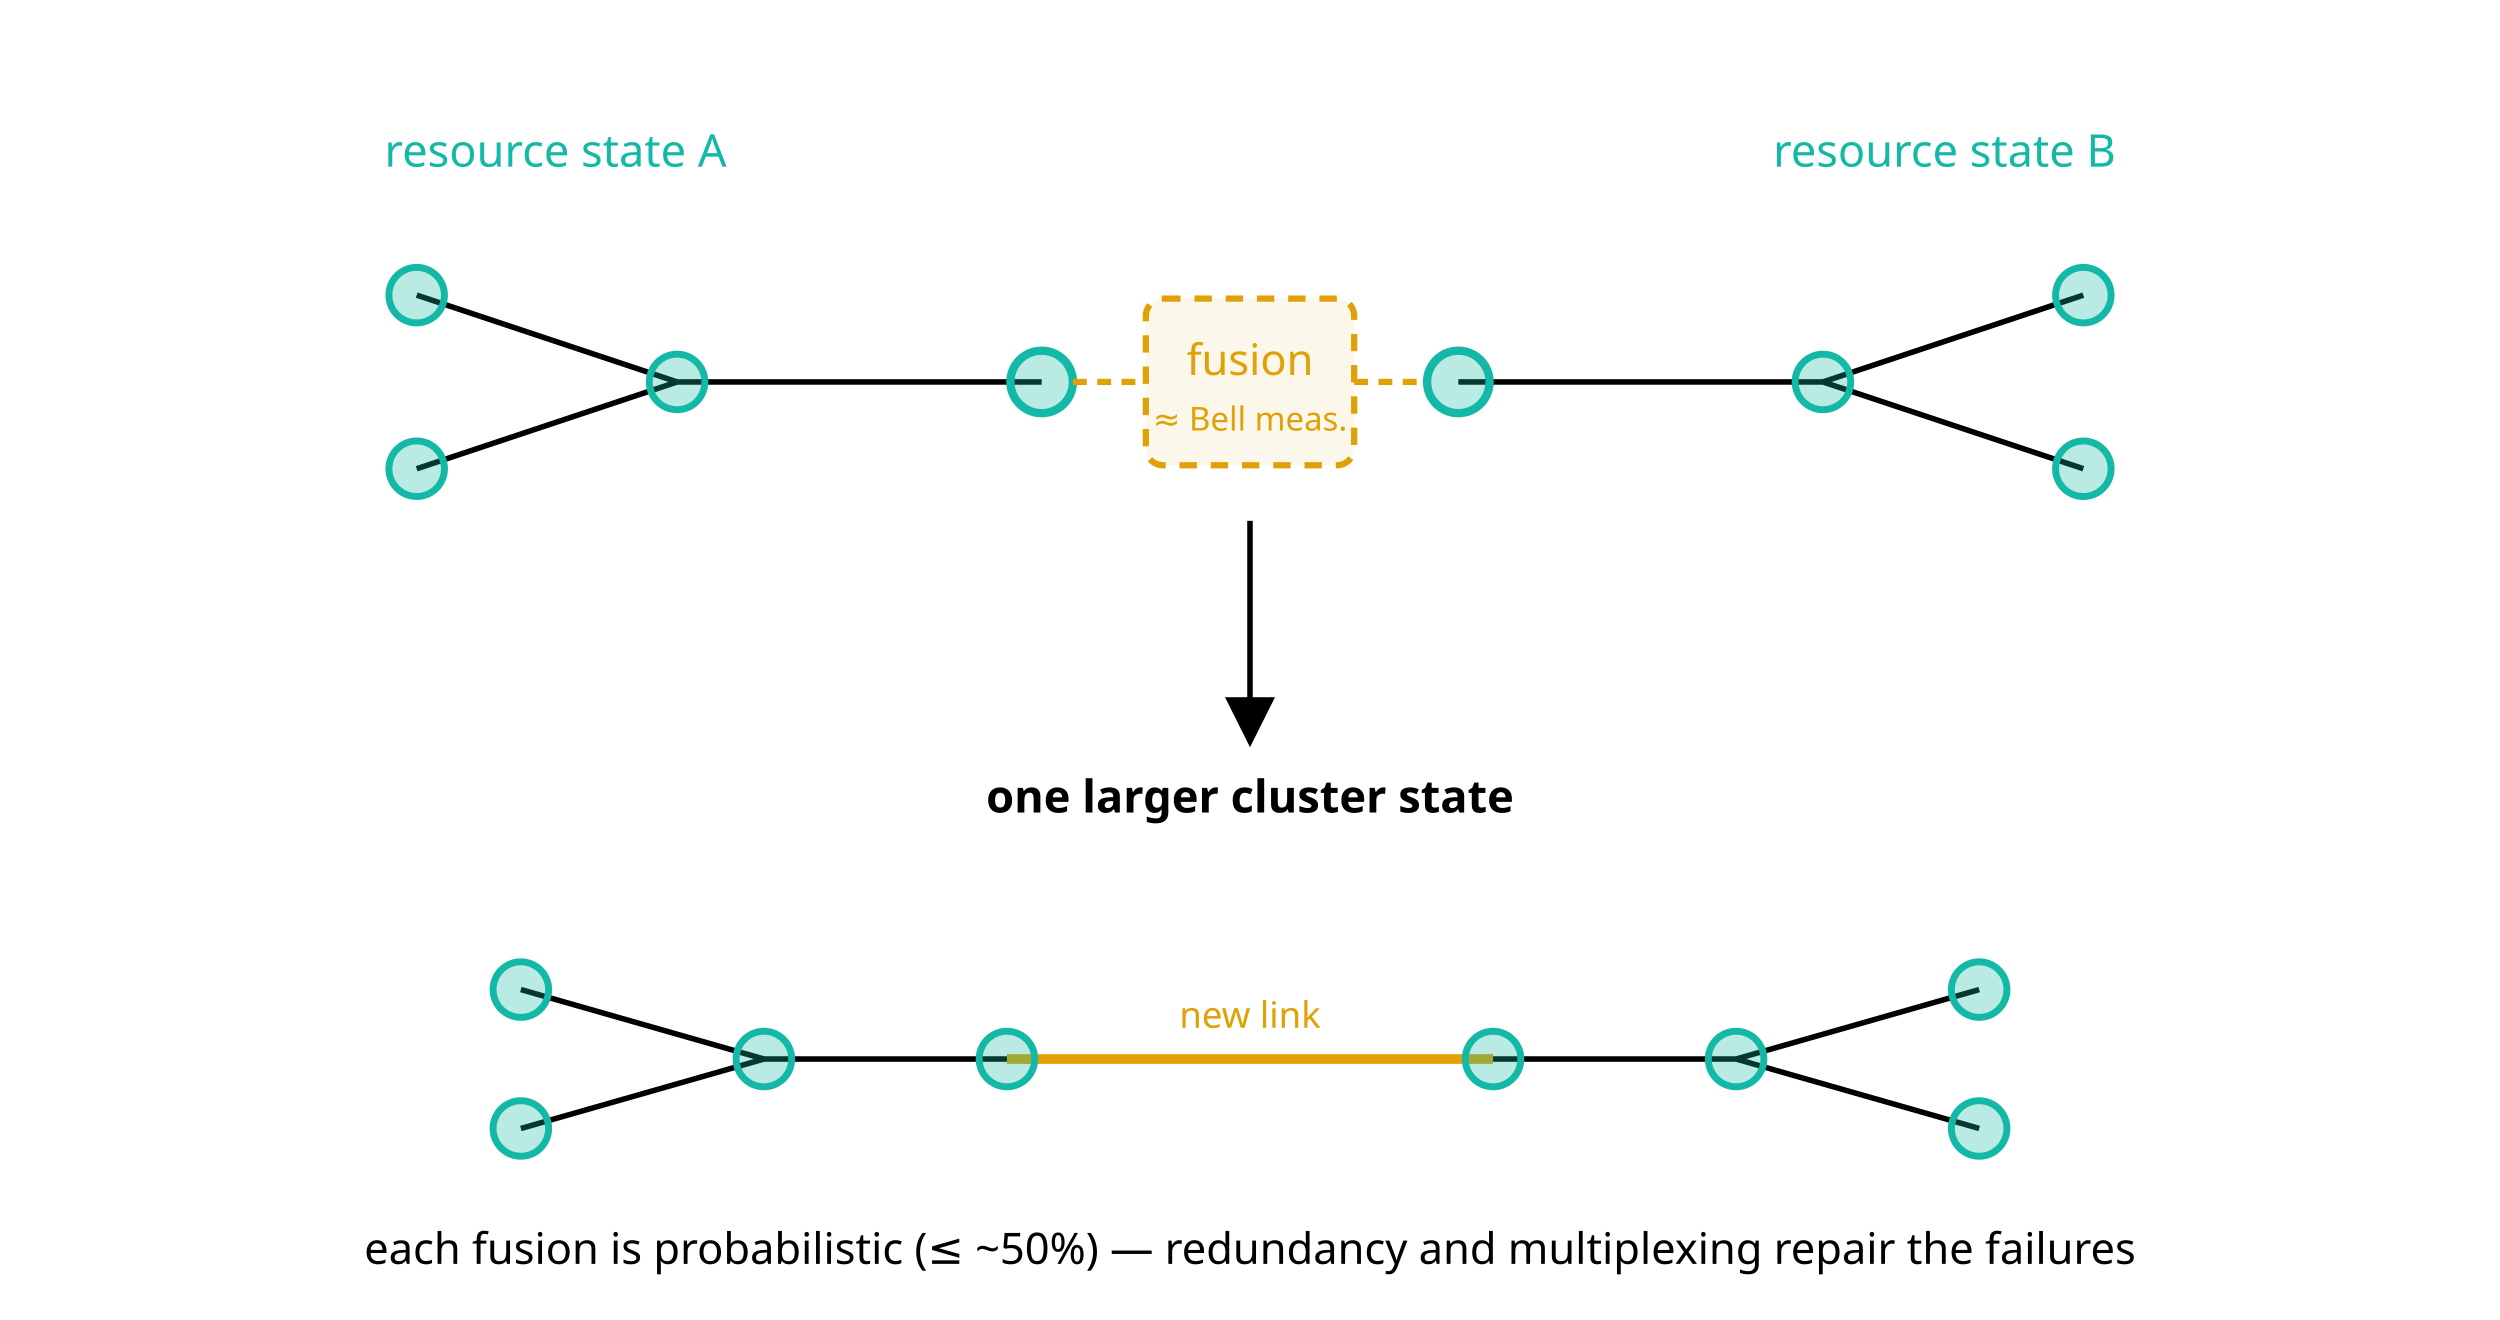
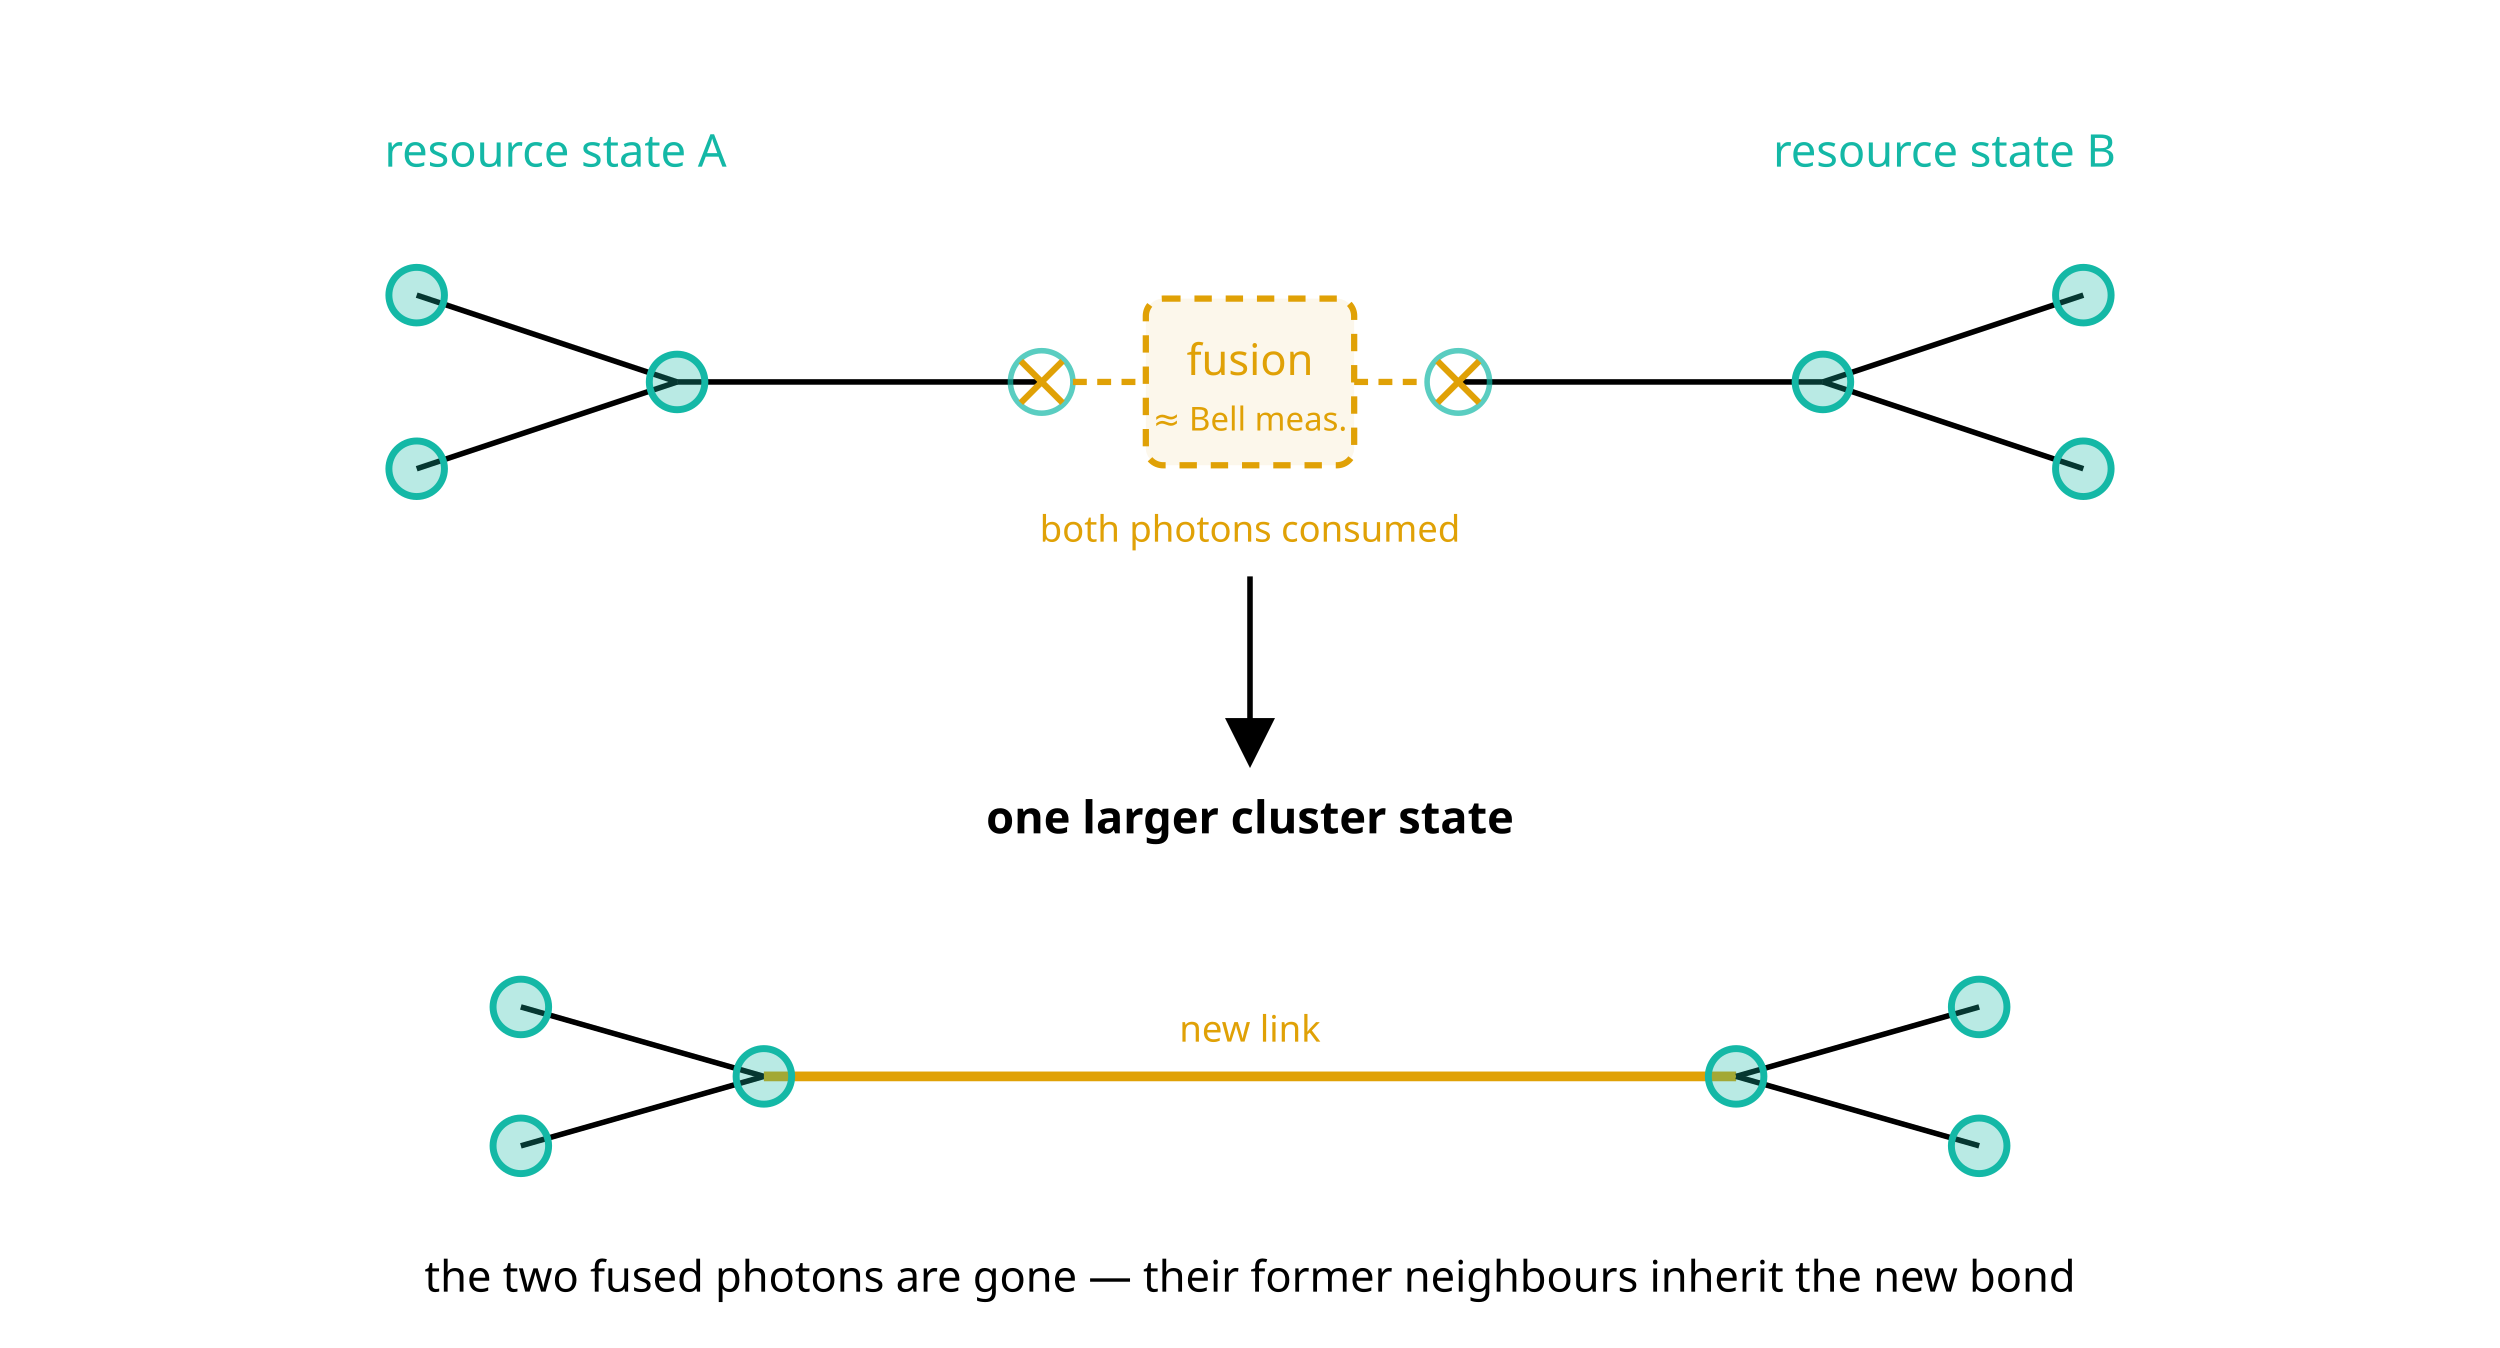
- <svg xmlns="http://www.w3.org/2000/svg" viewBox="0 0 720 380" role="img" aria-label="Fusion of two small entangled resource states into a larger cluster state. On the left, resource state A is a small graph of teal nodes joined by edges; on the right, resource state B is a mirror-image small graph. One qubit from each is sent into a central fusion measurement, drawn as a dashed amber box labelled fusion, approximately a Bell measurement. A downward arrow leads to a single larger cluster state at the bottom, where A's graph and B's graph are now joined by one new amber edge created by the fusion." style="width:100%; height:auto; font-family:sans-serif;">
+ <svg xmlns="http://www.w3.org/2000/svg" viewBox="0 0 720 388" role="img" aria-label="Fusion of two small entangled resource states into a larger cluster state. On the left, resource state A is a small graph of teal nodes joined by edges; on the right, resource state B is a mirror-image small graph. The innermost qubit of each, drawn as a hollow node with an amber cross, is sent into a central fusion measurement, a dashed amber box labelled fusion, approximately a Bell measurement, which consumes both of those photons. A downward arrow leads to a single larger cluster state at the bottom. The two fused photons are gone; their former neighbours are now joined by one new amber edge, leaving six nodes." style="width:100%; height:auto; font-family:sans-serif;">
  <defs>
    <marker id="p2a" markerWidth="9" markerHeight="9" refX="4.5" refY="4.5" orient="auto">
      <path d="M0 0 L9 4.5 L0 9 Z" fill="currentColor" />
    </marker>
  </defs>
  <text x="160" y="48" fill="#14b8a6" font-size="13" text-anchor="middle">resource state A</text>
  <line x1="120" y1="85" x2="195" y2="110" stroke="currentColor" stroke-width="1.6" />
  <line x1="120" y1="135" x2="195" y2="110" stroke="currentColor" stroke-width="1.6" />
  <line x1="195" y1="110" x2="300" y2="110" stroke="currentColor" stroke-width="1.6" />
  <circle cx="120" cy="85" r="8" fill="#14b8a6" fill-opacity="0.30" stroke="#14b8a6" stroke-width="2" />
  <circle cx="120" cy="135" r="8" fill="#14b8a6" fill-opacity="0.30" stroke="#14b8a6" stroke-width="2" />
  <circle cx="195" cy="110" r="8" fill="#14b8a6" fill-opacity="0.30" stroke="#14b8a6" stroke-width="2" />
-   <circle cx="300" cy="110" r="9" fill="#14b8a6" fill-opacity="0.30" stroke="#14b8a6" stroke-width="2.4" />
+   <circle cx="300" cy="110" r="9" fill="none" stroke="#14b8a6" stroke-width="1.6" opacity="0.7" />
+   <line x1="294" y1="104" x2="306" y2="116" stroke="#e0a106" stroke-width="1.8" />
+   <line x1="294" y1="116" x2="306" y2="104" stroke="#e0a106" stroke-width="1.8" />
  <text x="560" y="48" fill="#14b8a6" font-size="13" text-anchor="middle">resource state B</text>
  <line x1="600" y1="85" x2="525" y2="110" stroke="currentColor" stroke-width="1.6" />
  <line x1="600" y1="135" x2="525" y2="110" stroke="currentColor" stroke-width="1.6" />
  <line x1="525" y1="110" x2="420" y2="110" stroke="currentColor" stroke-width="1.6" />
  <circle cx="600" cy="85" r="8" fill="#14b8a6" fill-opacity="0.30" stroke="#14b8a6" stroke-width="2" />
  <circle cx="600" cy="135" r="8" fill="#14b8a6" fill-opacity="0.30" stroke="#14b8a6" stroke-width="2" />
  <circle cx="525" cy="110" r="8" fill="#14b8a6" fill-opacity="0.30" stroke="#14b8a6" stroke-width="2" />
-   <circle cx="420" cy="110" r="9" fill="#14b8a6" fill-opacity="0.30" stroke="#14b8a6" stroke-width="2.4" />
+   <circle cx="420" cy="110" r="9" fill="none" stroke="#14b8a6" stroke-width="1.6" opacity="0.7" />
+   <line x1="414" y1="104" x2="426" y2="116" stroke="#e0a106" stroke-width="1.8" />
+   <line x1="414" y1="116" x2="426" y2="104" stroke="#e0a106" stroke-width="1.8" />
  <line x1="309" y1="110" x2="330" y2="110" stroke="#e0a106" stroke-width="1.8" stroke-dasharray="4 3" />
  <line x1="390" y1="110" x2="411" y2="110" stroke="#e0a106" stroke-width="1.8" stroke-dasharray="4 3" />
  <rect x="330" y="86" width="60" height="48" rx="5" fill="#e0a106" fill-opacity="0.08" stroke="#e0a106" stroke-width="1.8" stroke-dasharray="5 4" />
  <text x="360" y="108" fill="#e0a106" font-size="12.5" text-anchor="middle">fusion</text>
  <text x="360" y="124" fill="#e0a106" font-size="9.5" text-anchor="middle">≈ Bell meas.</text>
-   <line x1="360" y1="150" x2="360" y2="208" stroke="currentColor" stroke-width="1.6" marker-end="url(#p2a)" />
-   <text x="360" y="234" fill="currentColor" font-size="13" text-anchor="middle" font-weight="600">one larger cluster state</text>
-   <line x1="150" y1="285" x2="220" y2="305" stroke="currentColor" stroke-width="1.6" />
-   <line x1="150" y1="325" x2="220" y2="305" stroke="currentColor" stroke-width="1.6" />
-   <line x1="220" y1="305" x2="290" y2="305" stroke="currentColor" stroke-width="1.6" />
-   <line x1="290" y1="305" x2="430" y2="305" stroke="#e0a106" stroke-width="2.8" />
-   <line x1="430" y1="305" x2="500" y2="305" stroke="currentColor" stroke-width="1.6" />
-   <line x1="500" y1="305" x2="570" y2="285" stroke="currentColor" stroke-width="1.6" />
-   <line x1="500" y1="305" x2="570" y2="325" stroke="currentColor" stroke-width="1.6" />
-   <circle cx="150" cy="285" r="8" fill="#14b8a6" fill-opacity="0.30" stroke="#14b8a6" stroke-width="2" />
-   <circle cx="150" cy="325" r="8" fill="#14b8a6" fill-opacity="0.30" stroke="#14b8a6" stroke-width="2" />
-   <circle cx="220" cy="305" r="8" fill="#14b8a6" fill-opacity="0.30" stroke="#14b8a6" stroke-width="2" />
-   <circle cx="290" cy="305" r="8" fill="#14b8a6" fill-opacity="0.30" stroke="#14b8a6" stroke-width="2" />
-   <circle cx="430" cy="305" r="8" fill="#14b8a6" fill-opacity="0.30" stroke="#14b8a6" stroke-width="2" />
-   <circle cx="500" cy="305" r="8" fill="#14b8a6" fill-opacity="0.30" stroke="#14b8a6" stroke-width="2" />
-   <circle cx="570" cy="285" r="8" fill="#14b8a6" fill-opacity="0.30" stroke="#14b8a6" stroke-width="2" />
-   <circle cx="570" cy="325" r="8" fill="#14b8a6" fill-opacity="0.30" stroke="#14b8a6" stroke-width="2" />
-   <text x="360" y="296" fill="#e0a106" font-size="10.5" text-anchor="middle">new link</text>
-   <text x="360" y="364" fill="currentColor" font-size="12.5" text-anchor="middle">each fusion is probabilistic (≤ ~50%) — redundancy and multiplexing repair the failures</text>
+   <text x="360" y="156" fill="#e0a106" font-size="10.5" text-anchor="middle">both photons consumed</text>
+   <line x1="360" y1="166" x2="360" y2="214" stroke="currentColor" stroke-width="1.6" marker-end="url(#p2a)" />
+   <text x="360" y="240" fill="currentColor" font-size="13" text-anchor="middle" font-weight="600">one larger cluster state</text>
+   <line x1="150" y1="290" x2="220" y2="310" stroke="currentColor" stroke-width="1.6" />
+   <line x1="150" y1="330" x2="220" y2="310" stroke="currentColor" stroke-width="1.6" />
+   <line x1="220" y1="310" x2="500" y2="310" stroke="#e0a106" stroke-width="2.8" />
+   <line x1="500" y1="310" x2="570" y2="290" stroke="currentColor" stroke-width="1.6" />
+   <line x1="500" y1="310" x2="570" y2="330" stroke="currentColor" stroke-width="1.6" />
+   <circle cx="150" cy="290" r="8" fill="#14b8a6" fill-opacity="0.30" stroke="#14b8a6" stroke-width="2" />
+   <circle cx="150" cy="330" r="8" fill="#14b8a6" fill-opacity="0.30" stroke="#14b8a6" stroke-width="2" />
+   <circle cx="220" cy="310" r="8" fill="#14b8a6" fill-opacity="0.30" stroke="#14b8a6" stroke-width="2" />
+   <circle cx="500" cy="310" r="8" fill="#14b8a6" fill-opacity="0.30" stroke="#14b8a6" stroke-width="2" />
+   <circle cx="570" cy="290" r="8" fill="#14b8a6" fill-opacity="0.30" stroke="#14b8a6" stroke-width="2" />
+   <circle cx="570" cy="330" r="8" fill="#14b8a6" fill-opacity="0.30" stroke="#14b8a6" stroke-width="2" />
+   <text x="360" y="300" fill="#e0a106" font-size="10.5" text-anchor="middle">new link</text>
+   <text x="360" y="372" fill="currentColor" font-size="12.5" text-anchor="middle">the two fused photons are gone — their former neighbours inherit the new bond</text>
</svg>
